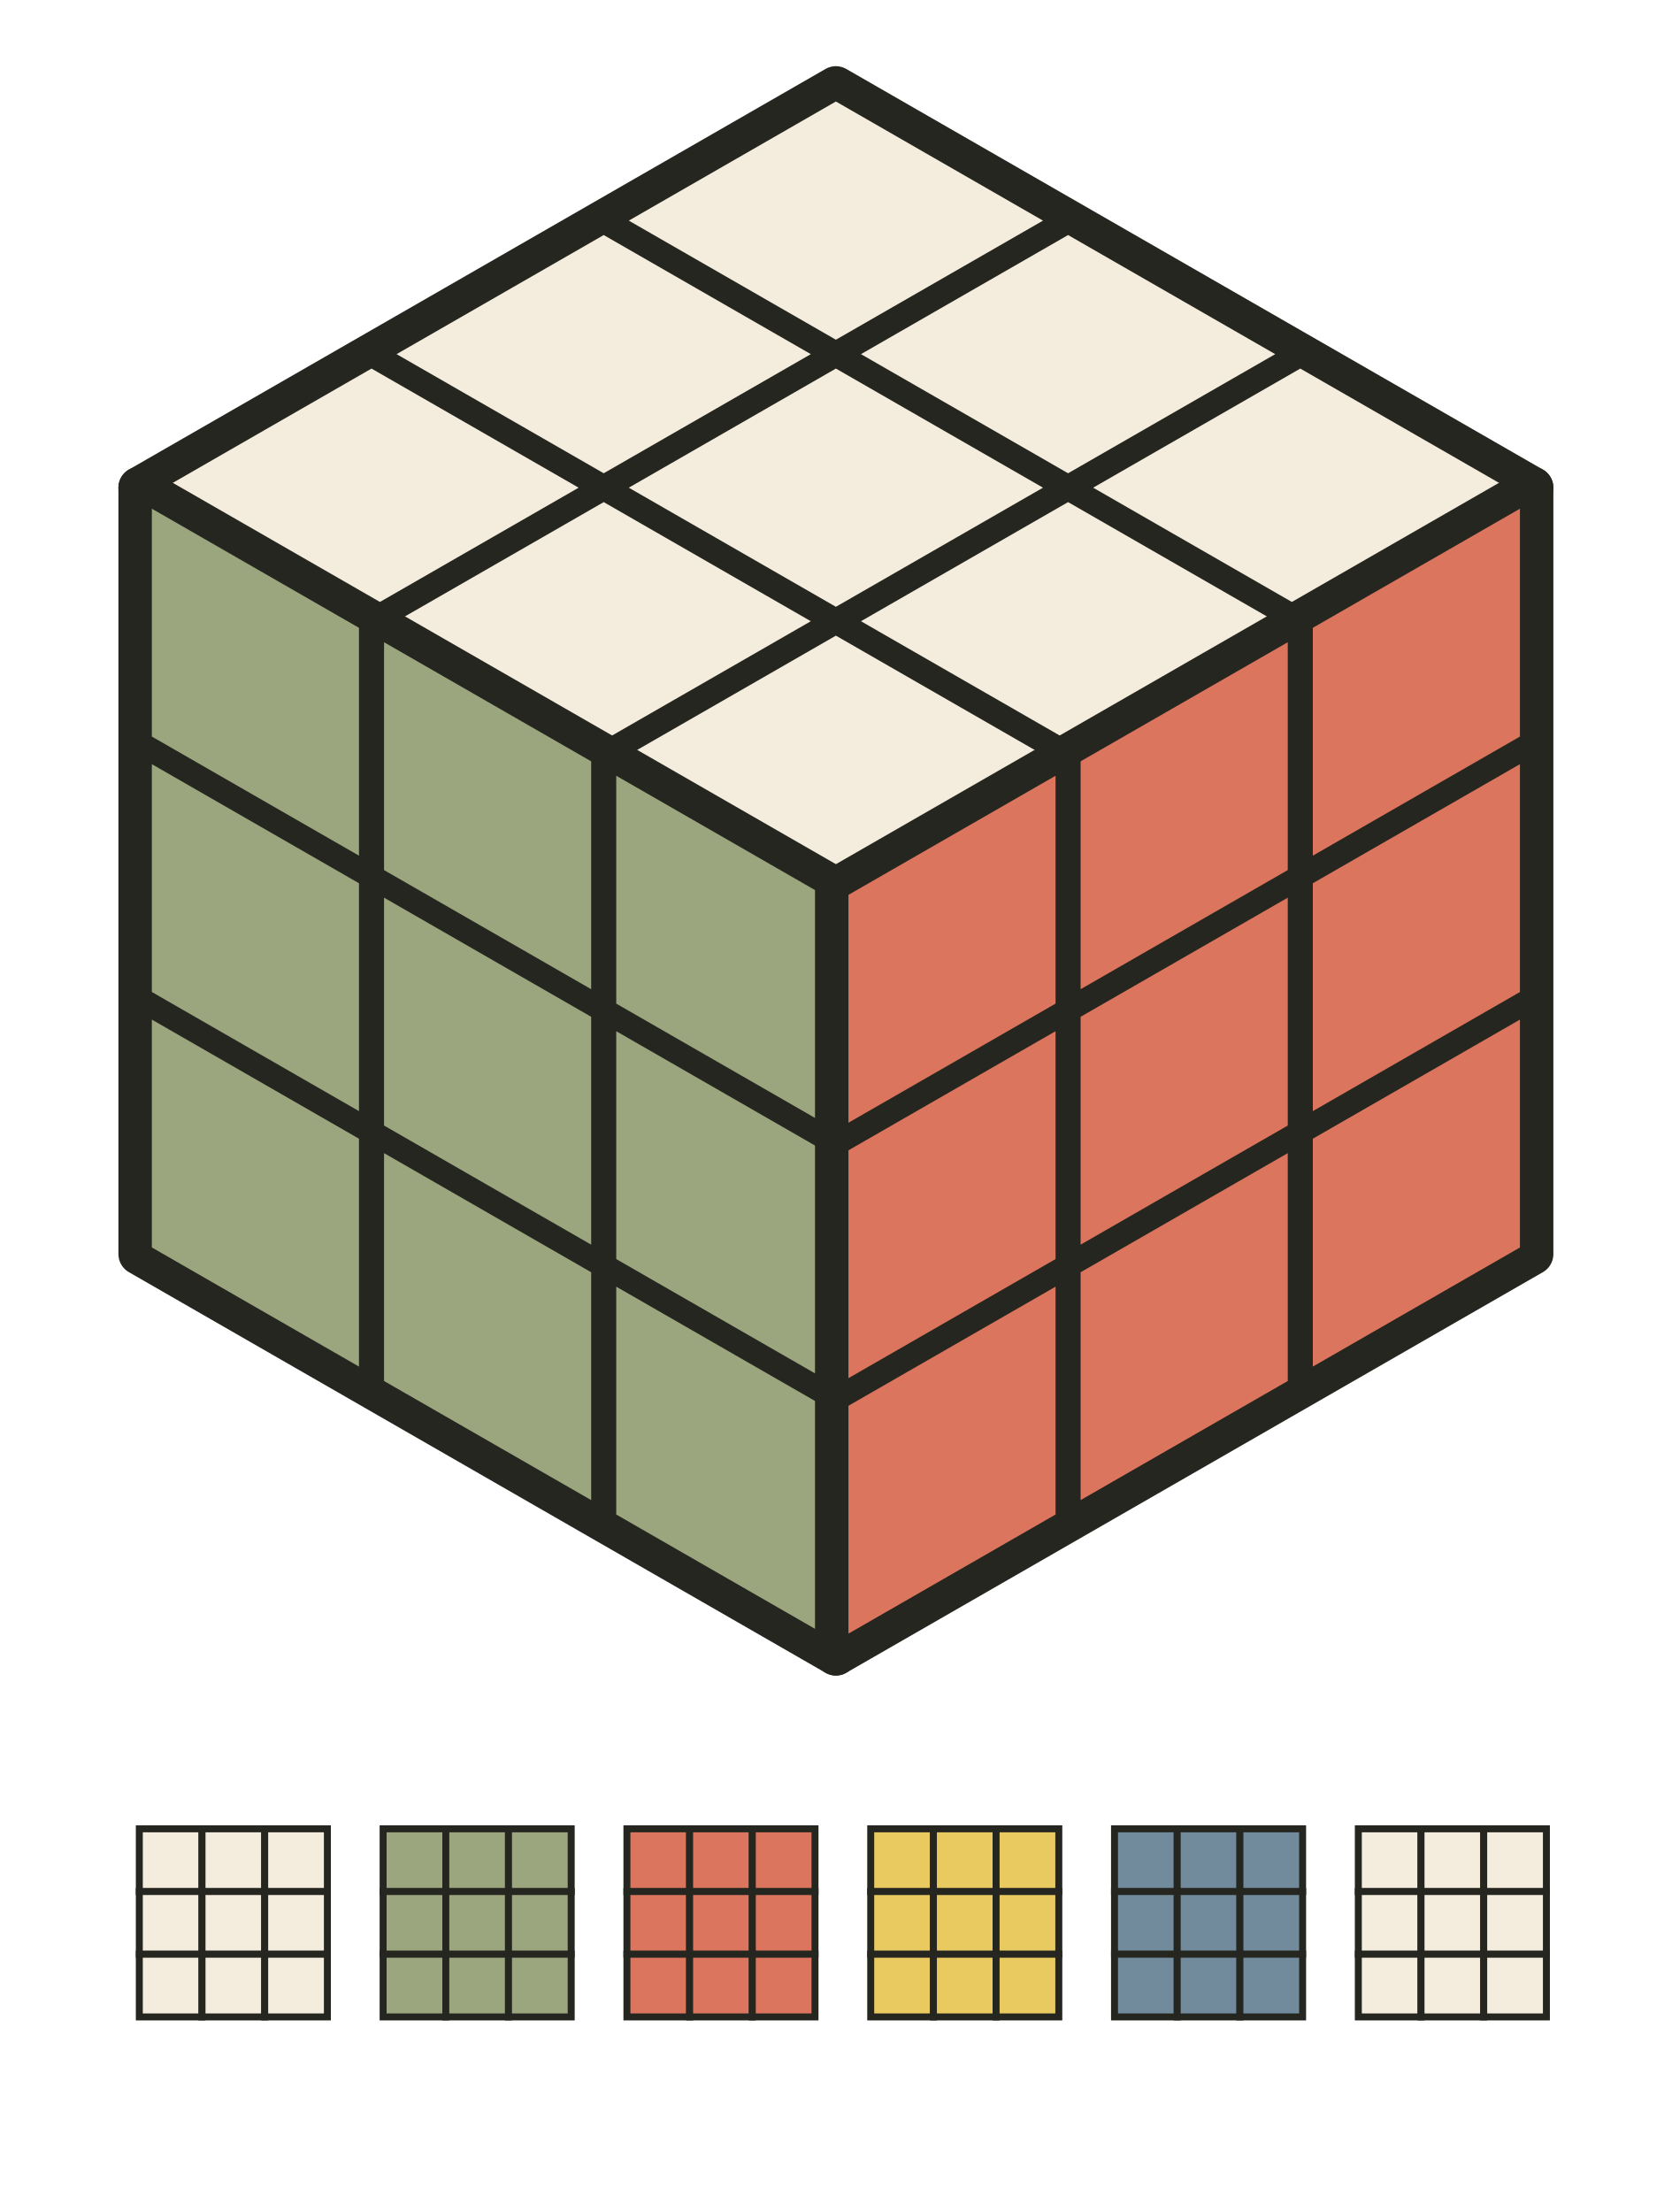
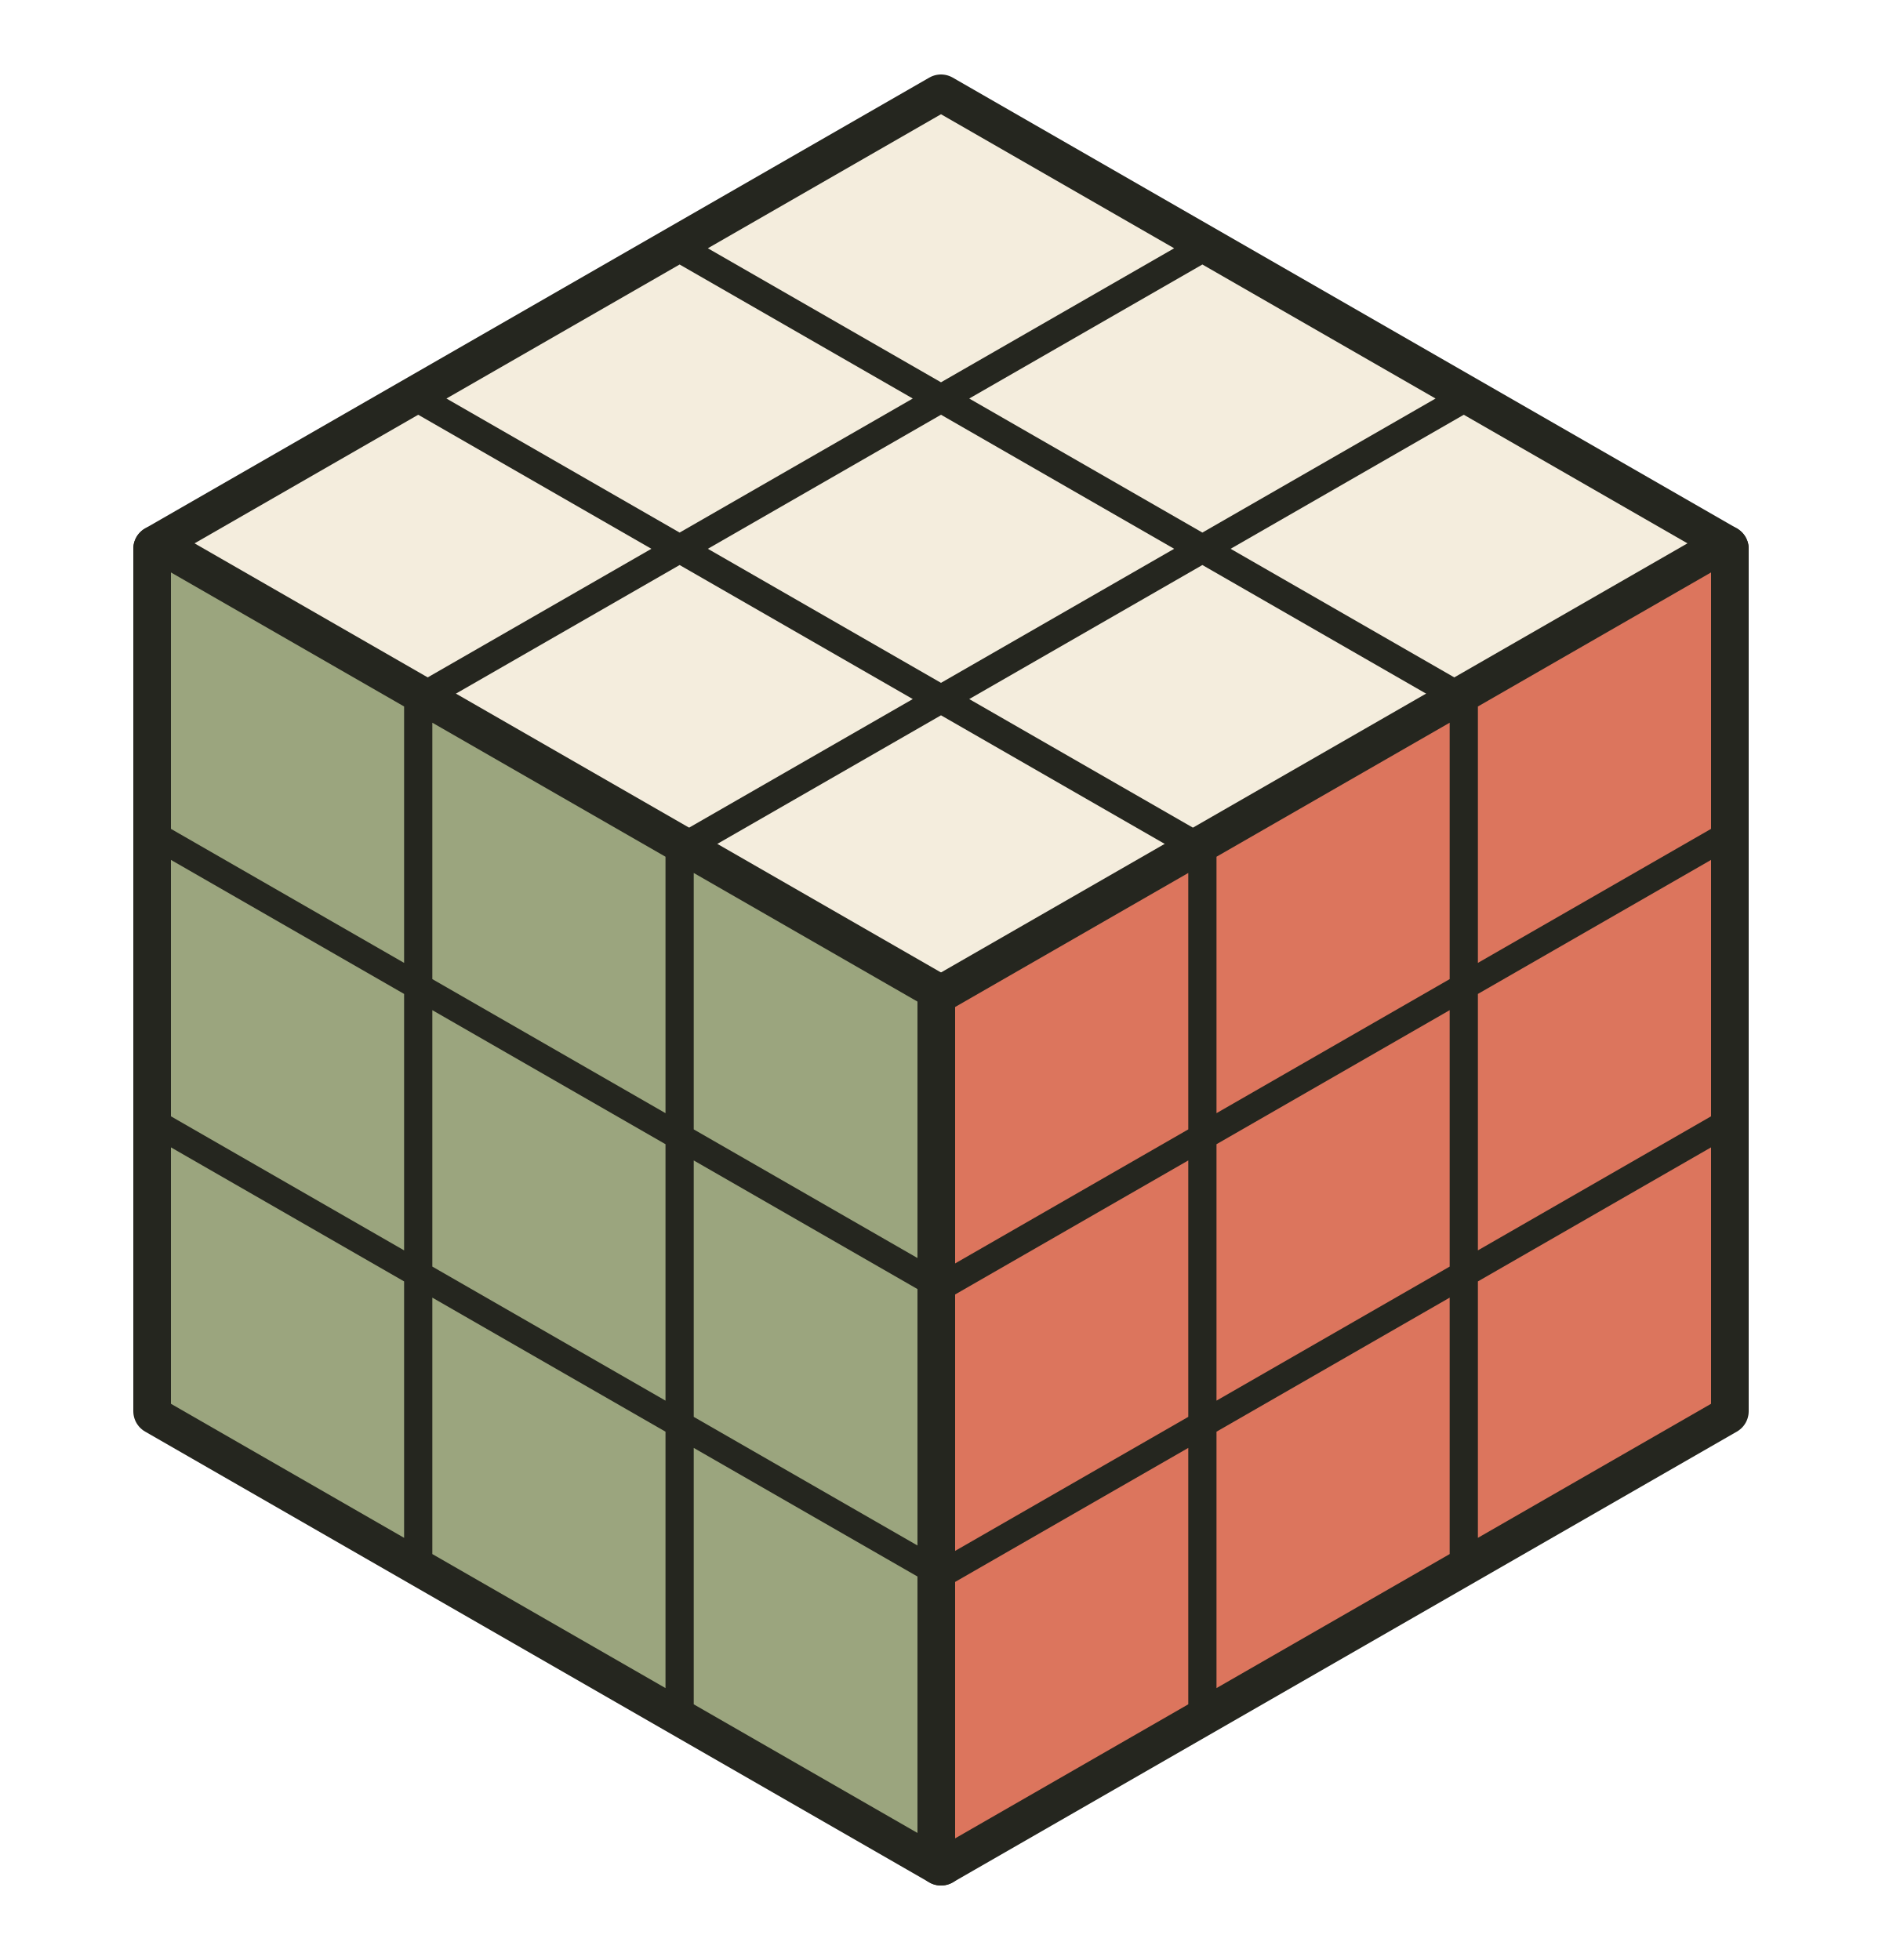
- <svg xmlns="http://www.w3.org/2000/svg" viewBox="0 0 96 127" role="img" aria-label="Кубик повністю зібраний">
+ <svg xmlns="http://www.w3.org/2000/svg" viewBox="0 0 96 100" role="img" aria-label="Зібрані три грані">
  <polygon points="48.000,5.000 88.000,28.000 48.000,51.000 8.000,28.000" fill="#25261f" stroke="#25261f" stroke-width="2.4" stroke-linejoin="round" />
  <polygon points="48.000,5.828 59.893,12.667 48.000,19.505 36.107,12.667" fill="#f4eddd" />
  <polygon points="61.333,13.495 73.227,20.333 61.333,27.172 49.440,20.333" fill="#f4eddd" />
  <polygon points="74.667,21.161 86.560,28.000 74.667,34.839 62.773,28.000" fill="#f4eddd" />
  <polygon points="34.667,13.495 46.560,20.333 34.667,27.172 22.773,20.333" fill="#f4eddd" />
  <polygon points="48.000,21.161 59.893,28.000 48.000,34.839 36.107,28.000" fill="#f4eddd" />
  <polygon points="61.333,28.828 73.227,35.667 61.333,42.505 49.440,35.667" fill="#f4eddd" />
  <polygon points="21.333,21.161 33.227,28.000 21.333,34.839 9.440,28.000" fill="#f4eddd" />
  <polygon points="34.667,28.828 46.560,35.667 34.667,42.505 22.773,35.667" fill="#f4eddd" />
  <polygon points="48.000,36.495 59.893,43.333 48.000,50.172 36.107,43.333" fill="#f4eddd" />
  <polygon points="8.000,28.000 48.000,51.000 48.000,95.000 8.000,72.000" fill="#25261f" stroke="#25261f" stroke-width="2.4" stroke-linejoin="round" />
  <polygon points="8.720,29.206 20.613,36.045 20.613,49.127 8.720,42.289" fill="#9ba57e" />
  <polygon points="22.053,36.873 33.947,43.711 33.947,56.794 22.053,49.955" fill="#9ba57e" />
  <polygon points="35.387,44.539 47.280,51.378 47.280,64.461 35.387,57.622" fill="#9ba57e" />
  <polygon points="8.720,43.873 20.613,50.711 20.613,63.794 8.720,56.955" fill="#9ba57e" />
  <polygon points="22.053,51.539 33.947,58.378 33.947,71.461 22.053,64.622" fill="#9ba57e" />
  <polygon points="35.387,59.206 47.280,66.045 47.280,79.127 35.387,72.289" fill="#9ba57e" />
  <polygon points="8.720,58.539 20.613,65.378 20.613,78.461 8.720,71.622" fill="#9ba57e" />
  <polygon points="22.053,66.206 33.947,73.045 33.947,86.127 22.053,79.289" fill="#9ba57e" />
  <polygon points="35.387,73.873 47.280,80.711 47.280,93.794 35.387,86.955" fill="#9ba57e" />
  <polygon points="48.000,51.000 88.000,28.000 88.000,72.000 48.000,95.000" fill="#25261f" stroke="#25261f" stroke-width="2.4" stroke-linejoin="round" />
  <polygon points="48.720,51.378 60.613,44.539 60.613,57.622 48.720,64.461" fill="#dc755d" />
  <polygon points="62.053,43.711 73.947,36.873 73.947,49.955 62.053,56.794" fill="#dc755d" />
  <polygon points="75.387,36.045 87.280,29.206 87.280,42.289 75.387,49.127" fill="#dc755d" />
  <polygon points="48.720,66.045 60.613,59.206 60.613,72.289 48.720,79.127" fill="#dc755d" />
  <polygon points="62.053,58.378 73.947,51.539 73.947,64.622 62.053,71.461" fill="#dc755d" />
  <polygon points="75.387,50.711 87.280,43.873 87.280,56.955 75.387,63.794" fill="#dc755d" />
  <polygon points="48.720,80.711 60.613,73.873 60.613,86.955 48.720,93.794" fill="#dc755d" />
  <polygon points="62.053,73.045 73.947,66.206 73.947,79.289 62.053,86.127" fill="#dc755d" />
  <polygon points="75.387,65.378 87.280,58.539 87.280,71.622 75.387,78.461" fill="#dc755d" />
-   <g transform="translate(8 105)">
-     <rect x="0.0" y="0.0" width="3.6" height="3.6" fill="#f4eddd" stroke="#25261f" stroke-width=".4" />
-     <rect x="3.6" y="0.0" width="3.6" height="3.6" fill="#f4eddd" stroke="#25261f" stroke-width=".4" />
-     <rect x="7.2" y="0.0" width="3.6" height="3.6" fill="#f4eddd" stroke="#25261f" stroke-width=".4" />
-     <rect x="0.0" y="3.6" width="3.6" height="3.6" fill="#f4eddd" stroke="#25261f" stroke-width=".4" />
-     <rect x="3.6" y="3.6" width="3.6" height="3.6" fill="#f4eddd" stroke="#25261f" stroke-width=".4" />
-     <rect x="7.2" y="3.6" width="3.6" height="3.6" fill="#f4eddd" stroke="#25261f" stroke-width=".4" />
-     <rect x="0.0" y="7.2" width="3.6" height="3.6" fill="#f4eddd" stroke="#25261f" stroke-width=".4" />
-     <rect x="3.6" y="7.2" width="3.6" height="3.6" fill="#f4eddd" stroke="#25261f" stroke-width=".4" />
-     <rect x="7.2" y="7.2" width="3.6" height="3.6" fill="#f4eddd" stroke="#25261f" stroke-width=".4" />
-   </g>
-   <g transform="translate(22 105)">
-     <rect x="0.0" y="0.0" width="3.6" height="3.6" fill="#9ba57e" stroke="#25261f" stroke-width=".4" />
-     <rect x="3.6" y="0.0" width="3.6" height="3.6" fill="#9ba57e" stroke="#25261f" stroke-width=".4" />
-     <rect x="7.2" y="0.0" width="3.6" height="3.6" fill="#9ba57e" stroke="#25261f" stroke-width=".4" />
-     <rect x="0.0" y="3.6" width="3.6" height="3.6" fill="#9ba57e" stroke="#25261f" stroke-width=".4" />
-     <rect x="3.6" y="3.6" width="3.6" height="3.6" fill="#9ba57e" stroke="#25261f" stroke-width=".4" />
-     <rect x="7.2" y="3.6" width="3.6" height="3.6" fill="#9ba57e" stroke="#25261f" stroke-width=".4" />
-     <rect x="0.0" y="7.2" width="3.6" height="3.6" fill="#9ba57e" stroke="#25261f" stroke-width=".4" />
-     <rect x="3.6" y="7.2" width="3.6" height="3.6" fill="#9ba57e" stroke="#25261f" stroke-width=".4" />
-     <rect x="7.2" y="7.2" width="3.6" height="3.6" fill="#9ba57e" stroke="#25261f" stroke-width=".4" />
-   </g>
-   <g transform="translate(36 105)">
-     <rect x="0.0" y="0.0" width="3.6" height="3.6" fill="#dc755d" stroke="#25261f" stroke-width=".4" />
-     <rect x="3.6" y="0.0" width="3.6" height="3.6" fill="#dc755d" stroke="#25261f" stroke-width=".4" />
-     <rect x="7.2" y="0.0" width="3.6" height="3.6" fill="#dc755d" stroke="#25261f" stroke-width=".4" />
-     <rect x="0.0" y="3.6" width="3.6" height="3.6" fill="#dc755d" stroke="#25261f" stroke-width=".4" />
-     <rect x="3.6" y="3.6" width="3.6" height="3.6" fill="#dc755d" stroke="#25261f" stroke-width=".4" />
-     <rect x="7.2" y="3.6" width="3.6" height="3.6" fill="#dc755d" stroke="#25261f" stroke-width=".4" />
-     <rect x="0.0" y="7.2" width="3.6" height="3.6" fill="#dc755d" stroke="#25261f" stroke-width=".4" />
-     <rect x="3.6" y="7.2" width="3.6" height="3.6" fill="#dc755d" stroke="#25261f" stroke-width=".4" />
-     <rect x="7.2" y="7.2" width="3.6" height="3.6" fill="#dc755d" stroke="#25261f" stroke-width=".4" />
-   </g>
-   <g transform="translate(50 105)">
-     <rect x="0.0" y="0.0" width="3.6" height="3.6" fill="#e8ca61" stroke="#25261f" stroke-width=".4" />
-     <rect x="3.6" y="0.0" width="3.6" height="3.6" fill="#e8ca61" stroke="#25261f" stroke-width=".4" />
-     <rect x="7.2" y="0.0" width="3.6" height="3.6" fill="#e8ca61" stroke="#25261f" stroke-width=".4" />
-     <rect x="0.0" y="3.6" width="3.6" height="3.6" fill="#e8ca61" stroke="#25261f" stroke-width=".4" />
-     <rect x="3.6" y="3.6" width="3.6" height="3.6" fill="#e8ca61" stroke="#25261f" stroke-width=".4" />
-     <rect x="7.2" y="3.6" width="3.6" height="3.6" fill="#e8ca61" stroke="#25261f" stroke-width=".4" />
-     <rect x="0.0" y="7.2" width="3.6" height="3.6" fill="#e8ca61" stroke="#25261f" stroke-width=".4" />
-     <rect x="3.6" y="7.2" width="3.6" height="3.6" fill="#e8ca61" stroke="#25261f" stroke-width=".4" />
-     <rect x="7.2" y="7.2" width="3.6" height="3.6" fill="#e8ca61" stroke="#25261f" stroke-width=".4" />
-   </g>
-   <g transform="translate(64 105)">
-     <rect x="0.0" y="0.0" width="3.6" height="3.6" fill="#718b9d" stroke="#25261f" stroke-width=".4" />
-     <rect x="3.6" y="0.0" width="3.6" height="3.6" fill="#718b9d" stroke="#25261f" stroke-width=".4" />
-     <rect x="7.2" y="0.0" width="3.6" height="3.6" fill="#718b9d" stroke="#25261f" stroke-width=".4" />
-     <rect x="0.0" y="3.6" width="3.6" height="3.6" fill="#718b9d" stroke="#25261f" stroke-width=".4" />
-     <rect x="3.6" y="3.6" width="3.6" height="3.6" fill="#718b9d" stroke="#25261f" stroke-width=".4" />
-     <rect x="7.2" y="3.6" width="3.6" height="3.6" fill="#718b9d" stroke="#25261f" stroke-width=".4" />
-     <rect x="0.0" y="7.2" width="3.6" height="3.6" fill="#718b9d" stroke="#25261f" stroke-width=".4" />
-     <rect x="3.6" y="7.2" width="3.6" height="3.6" fill="#718b9d" stroke="#25261f" stroke-width=".4" />
-     <rect x="7.2" y="7.2" width="3.6" height="3.6" fill="#718b9d" stroke="#25261f" stroke-width=".4" />
-   </g>
-   <g transform="translate(78 105)">
-     <rect x="0.0" y="0.0" width="3.6" height="3.6" fill="#f4eddd" stroke="#25261f" stroke-width=".4" />
-     <rect x="3.6" y="0.0" width="3.6" height="3.6" fill="#f4eddd" stroke="#25261f" stroke-width=".4" />
-     <rect x="7.2" y="0.0" width="3.6" height="3.6" fill="#f4eddd" stroke="#25261f" stroke-width=".4" />
-     <rect x="0.0" y="3.6" width="3.6" height="3.6" fill="#f4eddd" stroke="#25261f" stroke-width=".4" />
-     <rect x="3.6" y="3.6" width="3.6" height="3.6" fill="#f4eddd" stroke="#25261f" stroke-width=".4" />
-     <rect x="7.2" y="3.6" width="3.6" height="3.6" fill="#f4eddd" stroke="#25261f" stroke-width=".4" />
-     <rect x="0.0" y="7.2" width="3.6" height="3.6" fill="#f4eddd" stroke="#25261f" stroke-width=".4" />
-     <rect x="3.6" y="7.2" width="3.6" height="3.6" fill="#f4eddd" stroke="#25261f" stroke-width=".4" />
-     <rect x="7.2" y="7.2" width="3.6" height="3.6" fill="#f4eddd" stroke="#25261f" stroke-width=".4" />
-   </g>
</svg>
